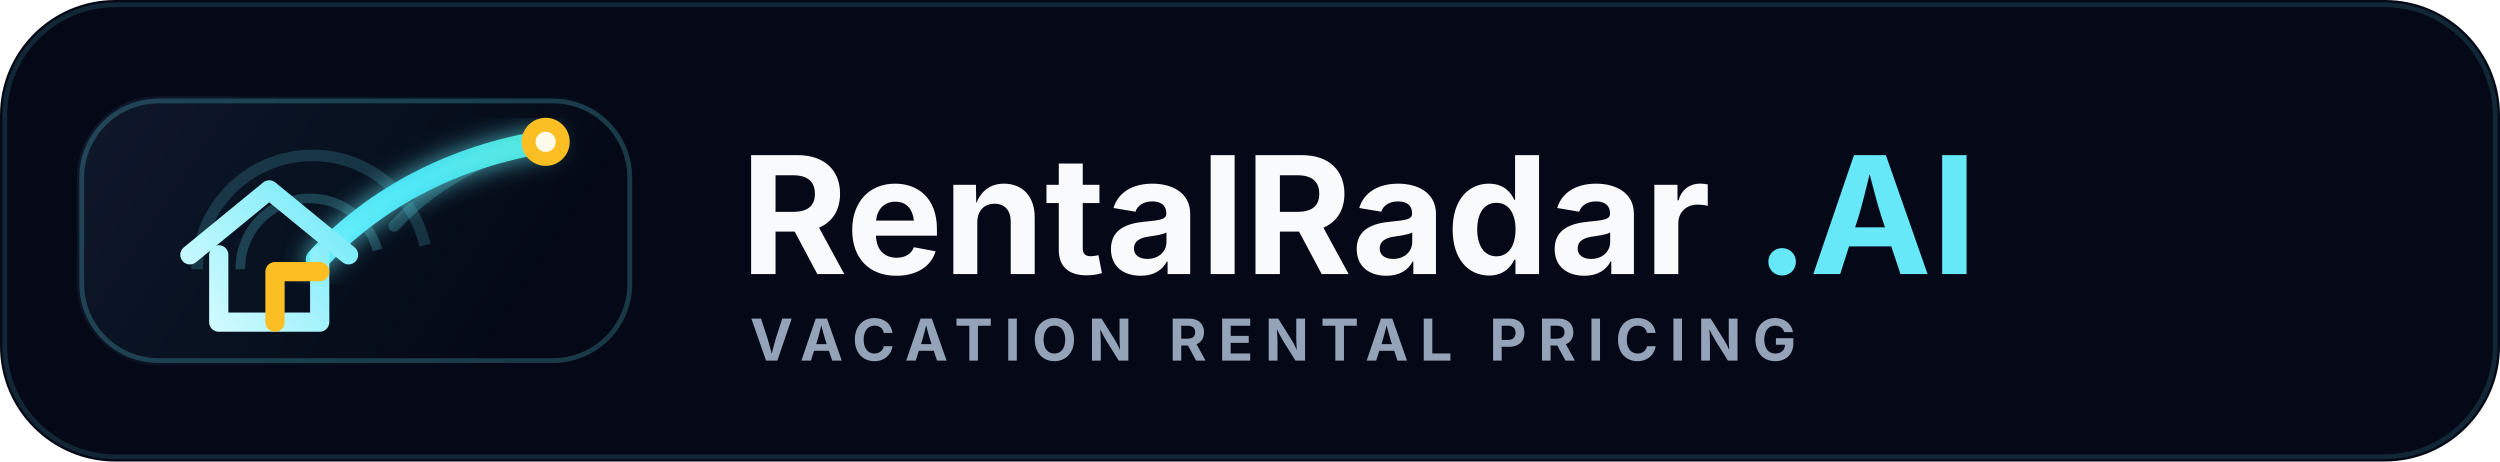
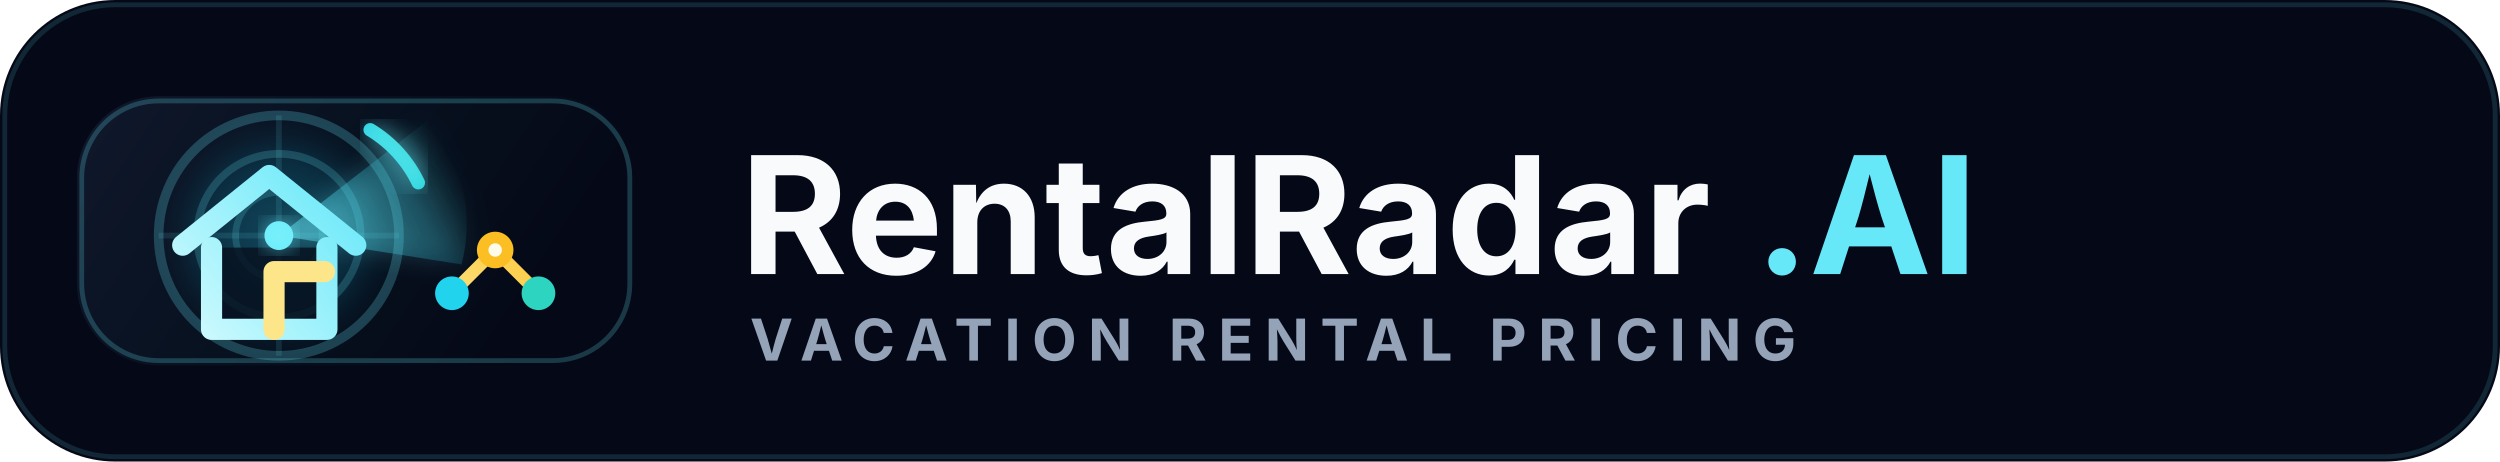
<svg xmlns="http://www.w3.org/2000/svg" width="520" height="96" viewBox="0 0 520 96" fill="none">
  <defs>
    <linearGradient id="shell" x1="24" y1="20" x2="108" y2="76" gradientUnits="userSpaceOnUse">
      <stop stop-color="#0F172A" />
      <stop offset="0.48" stop-color="#07111F" />
      <stop offset="1" stop-color="#050816" />
    </linearGradient>
-     <linearGradient id="sweep" x1="58" y1="58" x2="112" y2="30" gradientUnits="userSpaceOnUse">
+     <radialGradient id="radar" cx="0" cy="0" r="1" gradientTransform="matrix(28 0 0 28 58 49)" gradientUnits="userSpaceOnUse">
+       <stop stop-color="#164E63" stop-opacity="0.78" />
+       <stop offset="0.64" stop-color="#0E7490" stop-opacity="0.2" />
+       <stop offset="1" stop-color="#020617" stop-opacity="0" />
+     </radialGradient>
+     <linearGradient id="sweep" x1="58" y1="49" x2="90" y2="24" gradientUnits="userSpaceOnUse">
      <stop stop-color="#67E8F9" />
      <stop offset="0.56" stop-color="#22D3EE" />
      <stop offset="1" stop-color="#2DD4BF" />
    </linearGradient>
-     <linearGradient id="home" x1="39" y1="61" x2="72" y2="34" gradientUnits="userSpaceOnUse">
+     <linearGradient id="sweepFade" x1="58" y1="49" x2="92" y2="30" gradientUnits="userSpaceOnUse">
+       <stop stop-color="#67E8F9" stop-opacity="0.5" />
+       <stop offset="0.72" stop-color="#22D3EE" stop-opacity="0.2" />
+       <stop offset="1" stop-color="#2DD4BF" stop-opacity="0" />
+     </linearGradient>
+     <linearGradient id="home" x1="36" y1="66" x2="72" y2="35" gradientUnits="userSpaceOnUse">
      <stop stop-color="#CFFAFE" />
      <stop offset="1" stop-color="#67E8F9" />
+     </linearGradient>
+     <linearGradient id="ai" x1="91" y1="66" x2="114" y2="42" gradientUnits="userSpaceOnUse">
+       <stop stop-color="#FDE68A" />
+       <stop offset="1" stop-color="#FBBF24" />
    </linearGradient>
    <filter id="glow" x="-20%" y="-20%" width="140%" height="140%">
      <feGaussianBlur stdDeviation="2.6" result="blur" />
      <feColorMatrix in="blur" type="matrix" values="0 0 0 0 0.133 0 0 0 0 0.827 0 0 0 0 0.933 0 0 0 0.75 0" />
      <feBlend in="SourceGraphic" mode="screen" />
    </filter>
  </defs>
  <rect width="520" height="96" rx="24" fill="#050816" />
  <rect x="1" y="1" width="518" height="94" rx="23" stroke="#67E8F9" stroke-opacity="0.14" />
  <rect x="16" y="20" width="116" height="56" rx="17" fill="url(#shell)" />
  <rect x="17" y="21" width="114" height="54" rx="16" stroke="#67E8F9" stroke-opacity="0.22" />
-   <path d="M41 56a24 24 0 0 1 47.4-5" stroke="#67E8F9" stroke-opacity="0.17" stroke-width="2.4" />
-   <path d="M50 56a14.5 14.5 0 0 1 28.5-4" stroke="#67E8F9" stroke-opacity="0.22" stroke-width="2" />
-   <path d="M82 47c9-9.8 21.5-16.1 34.8-17.6" stroke="#67E8F9" stroke-opacity="0.22" stroke-width="2.4" stroke-linecap="round" />
-   <path d="M66 54c12.2-13.1 28.6-21.5 47.2-24.5" stroke="url(#sweep)" stroke-width="4.8" stroke-linecap="round" stroke-linejoin="round" filter="url(#glow)" />
-   <path d="M39.5 53 56 39.5 72.5 53" stroke="url(#home)" stroke-width="4" stroke-linecap="round" stroke-linejoin="round" />
-   <path d="M45.5 53v14h21V53" stroke="url(#home)" stroke-width="4" stroke-linecap="round" stroke-linejoin="round" />
-   <path d="M57.2 67V56.5h9.3" stroke="#FBBF24" stroke-width="4" stroke-linecap="round" stroke-linejoin="round" />
-   <circle cx="113.5" cy="29.5" r="5" fill="#FBBF24" />
-   <circle cx="113.5" cy="29.5" r="2.1" fill="#FFFBEB" />
+   <circle cx="58" cy="49" r="27" fill="url(#radar)" />
+   <circle cx="58" cy="49" r="25" stroke="#67E8F9" stroke-opacity="0.24" stroke-width="2" />
+   <circle cx="58" cy="49" r="17" stroke="#67E8F9" stroke-opacity="0.2" stroke-width="1.6" />
+   <circle cx="58" cy="49" r="9" stroke="#67E8F9" stroke-opacity="0.18" stroke-width="1.4" />
+   <path d="M58 24v50M33 49h50" stroke="#67E8F9" stroke-opacity="0.12" stroke-width="1.2" />
+   <path d="M58 49 89 25a33 33 0 0 1 7 30Z" fill="url(#sweepFade)" filter="url(#glow)" />
+   <path d="M77 27a26 26 0 0 1 10 11" stroke="url(#sweep)" stroke-width="2.8" stroke-linecap="round" filter="url(#glow)" />
+   <path d="M38 51 56 36.5 74 51" stroke="url(#home)" stroke-width="4.4" stroke-linecap="round" stroke-linejoin="round" />
+   <path d="M44 51.5v17h24v-17" fill="#07111F" fill-opacity="0.82" stroke="url(#home)" stroke-width="4.4" stroke-linecap="round" stroke-linejoin="round" />
+   <path d="M57 68.5V56.5h10.5" stroke="url(#ai)" stroke-width="4.4" stroke-linecap="round" stroke-linejoin="round" />
+   <circle cx="58" cy="49" r="3" fill="#67E8F9" filter="url(#glow)" />
+   <path d="M94 61 103 52l9 9" stroke="url(#ai)" stroke-width="2.6" stroke-linecap="round" stroke-linejoin="round" />
+   <circle cx="94" cy="61" r="3.5" fill="#22D3EE" />
+   <circle cx="103" cy="52" r="3.8" fill="#FBBF24" />
+   <circle cx="112" cy="61" r="3.5" fill="#2DD4BF" />
+   <circle cx="103" cy="52" r="1.4" fill="#FFFBEB" />
  <text x="154" y="57" fill="#F8FAFC" font-family="Inter, Arial, sans-serif" font-size="34" font-weight="750">RentalRadar</text>
  <text x="365" y="57" fill="#67E8F9" font-family="Inter, Arial, sans-serif" font-size="34" font-weight="750">.AI</text>
  <text x="156" y="75" fill="#94A3B8" font-family="Inter, Arial, sans-serif" font-size="12" font-weight="650" letter-spacing="2.4">VACATION RENTAL PRICING</text>
</svg>
